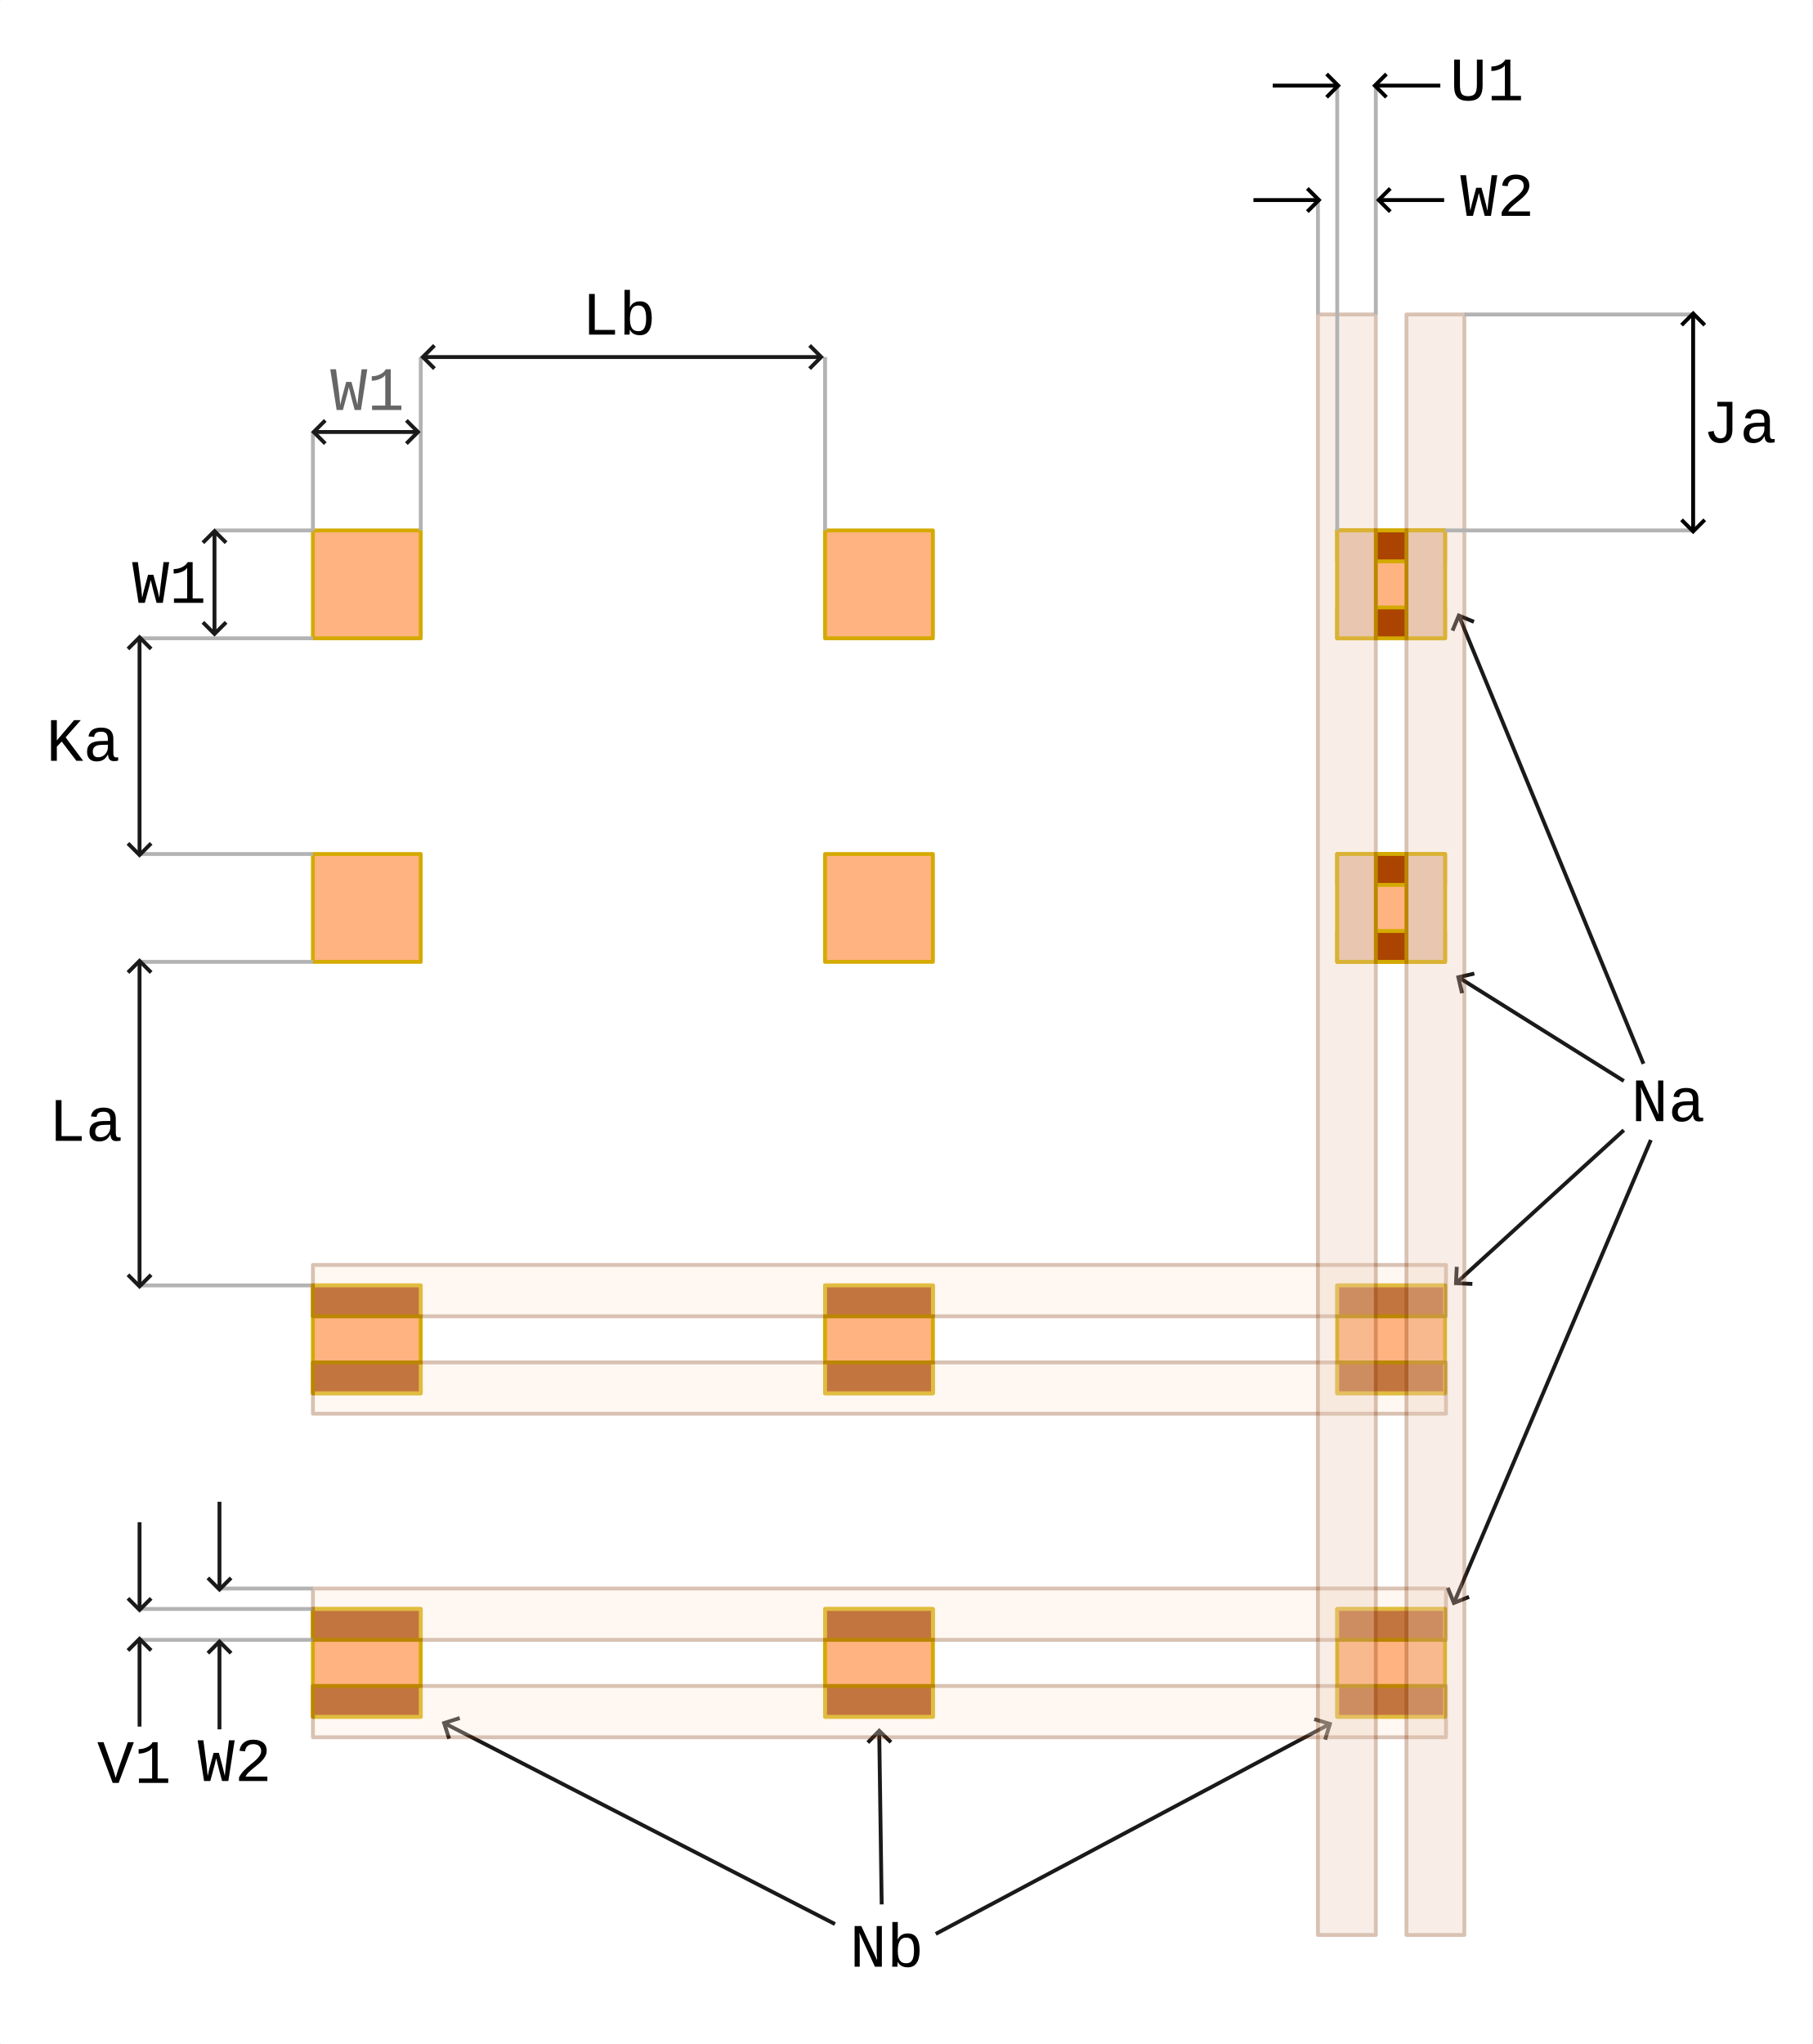
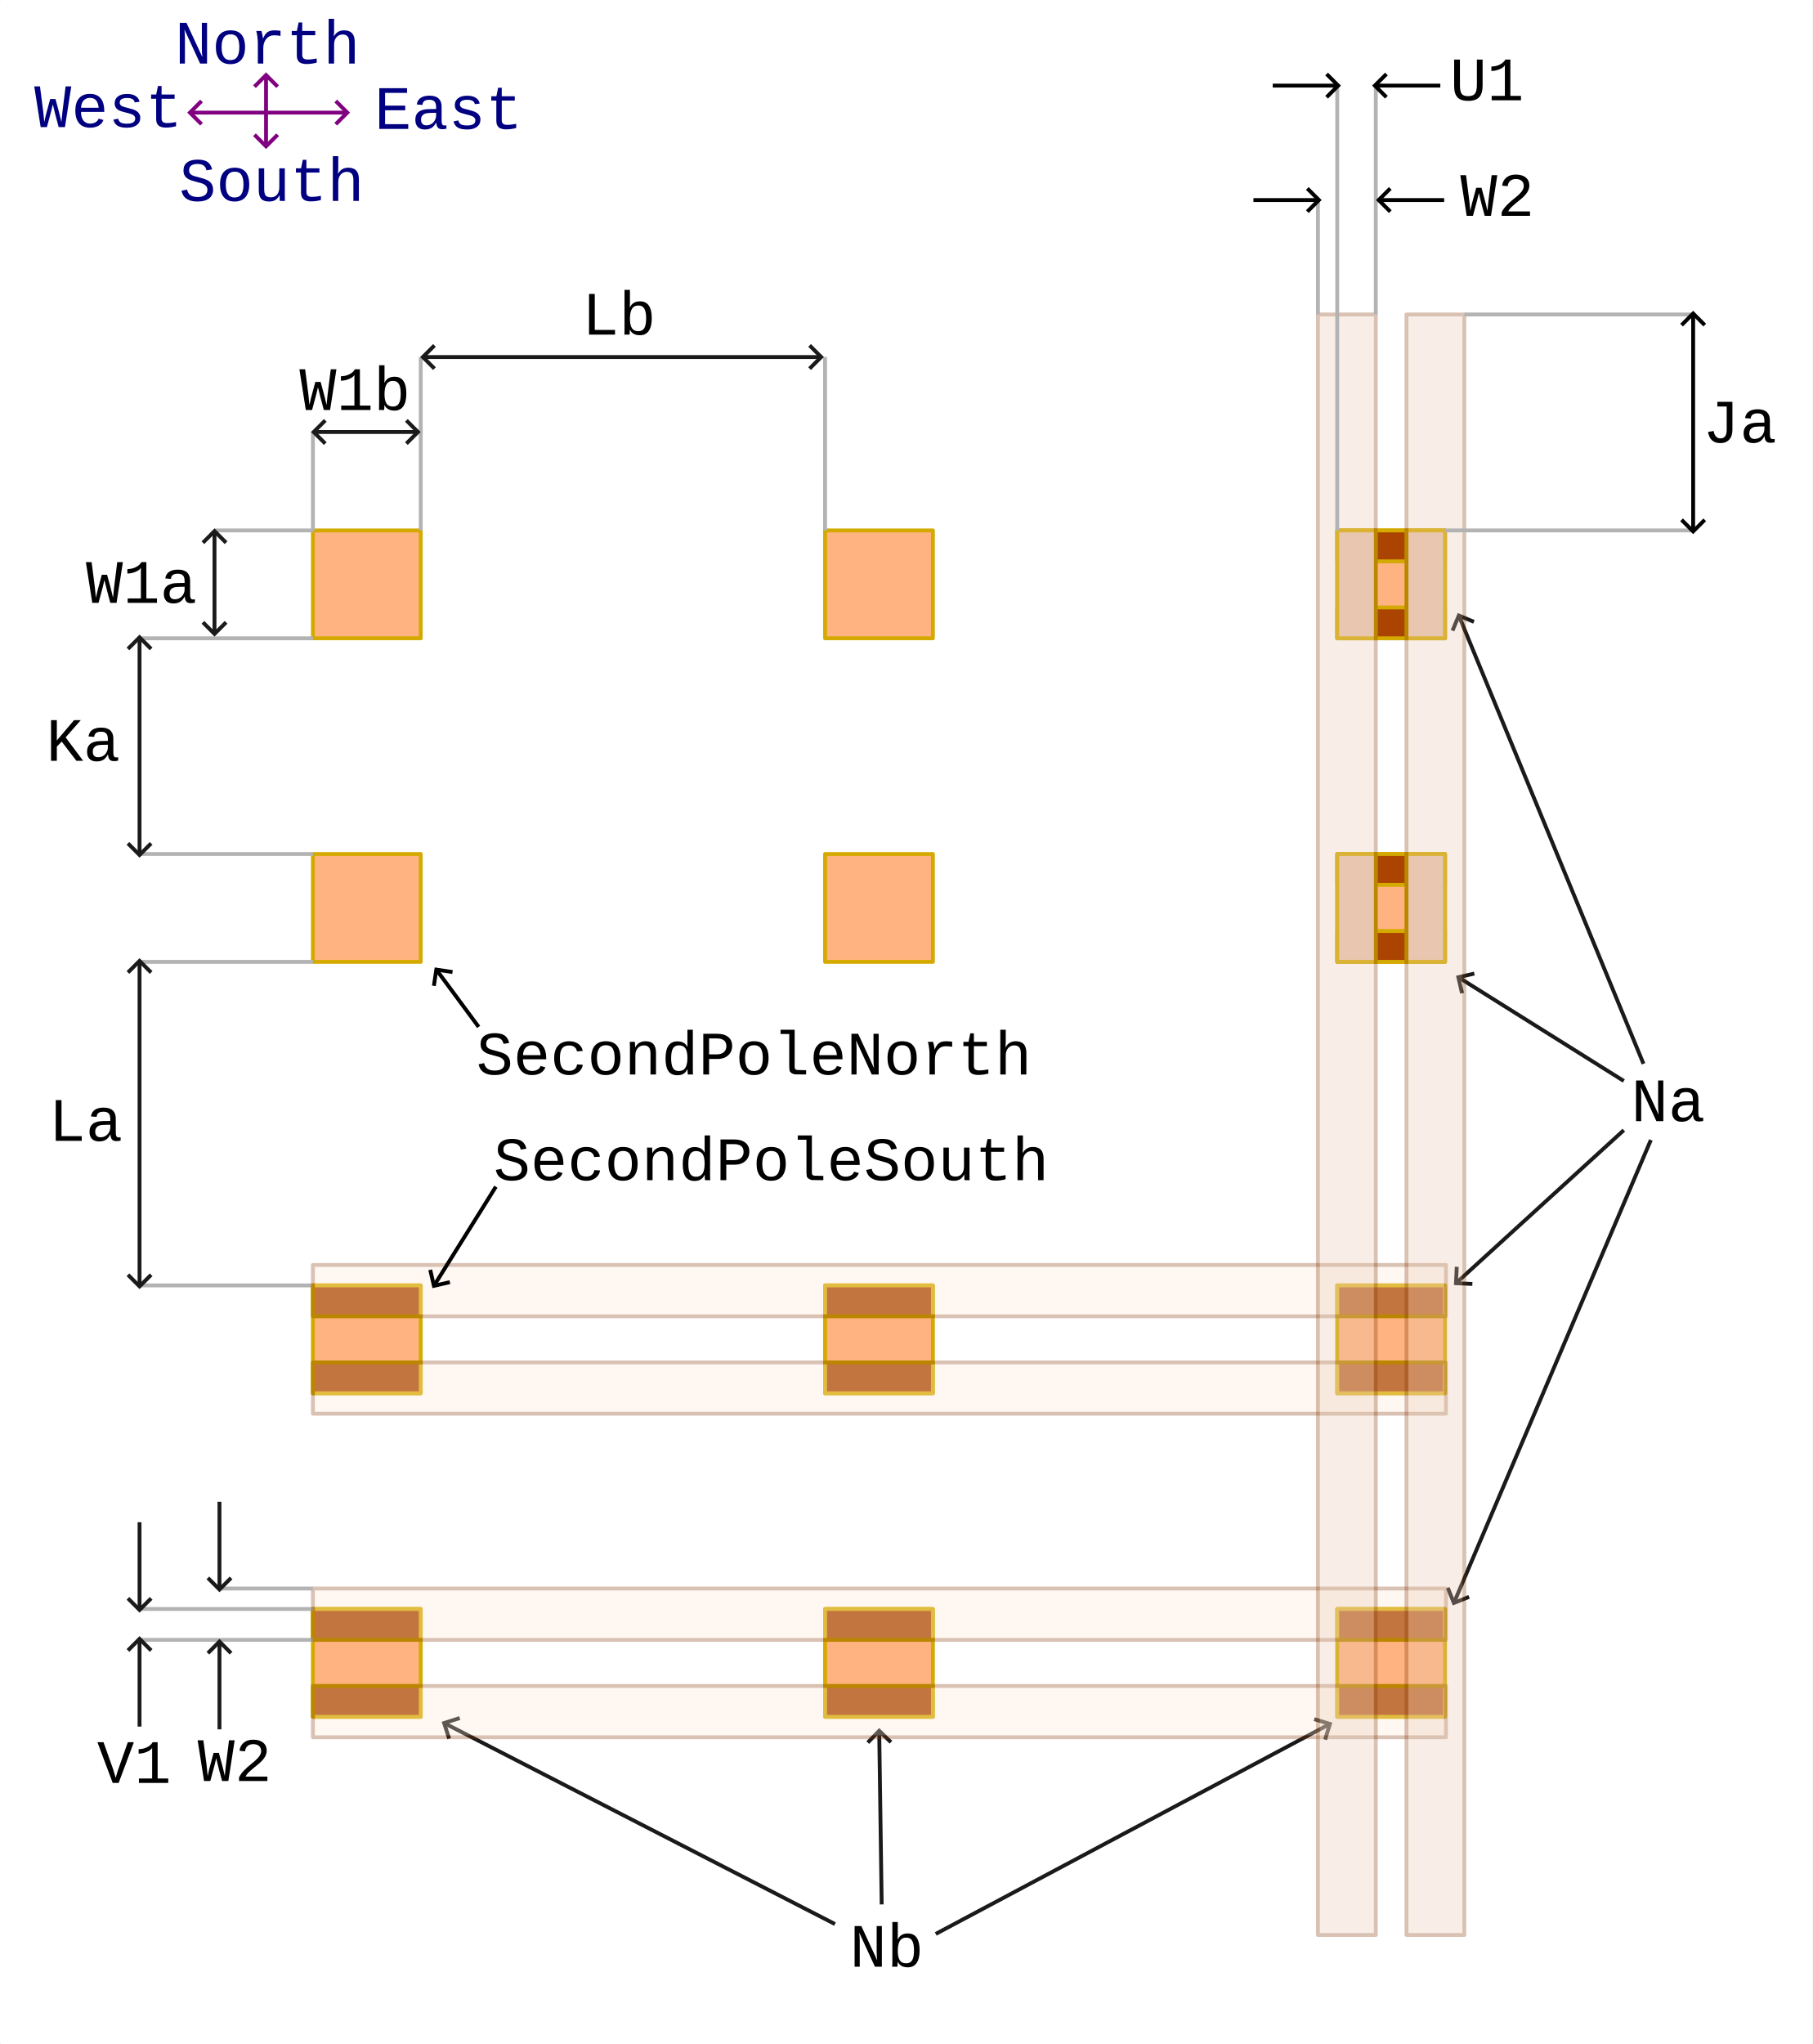
<svg xmlns="http://www.w3.org/2000/svg" width="469.884" height="529.769" viewBox="0 0 124.324 140.168" version="1.1" id="svg1">
  <defs id="defs1">
+     <rect x="7.008" y="105.754" width="74.537" height="33.128" id="rect36" />
+     <rect x="175.195" y="110.213" width="89.19" height="29.942" id="rect35" />
+     <rect x="88.553" y="138.882" width="82.819" height="22.935" id="rect31" />
+     <rect x="97.472" y="87.279" width="78.997" height="23.572" id="rect26" />
+     <rect x="200.04" y="372.687" width="167.55" height="24.846" id="rect25" />
+     <rect x="195.581" y="345.293" width="205.774" height="28.031" id="rect11" />
    <rect x="461.739" y="125.908" width="36.263" height="20.497" id="rect22" />
    <rect x="464.217" y="87.843" width="22.974" height="18.743" id="rect21" />
    <rect x="542.375" y="250.916" width="42.345" height="36.939" id="rect20" />
    <rect x="94.988" y="598.685" width="46.15" height="31.083" id="rect18" />
    <rect x="69.122" y="574.646" width="42.533" height="39.809" id="rect16" />
    <rect x="268.844" y="570.816" width="86.005" height="42.047" id="rect9" />
    <rect x="326.181" y="113.399" width="50.329" height="40.135" id="rect8" />
    <rect x="26.12" y="163.09" width="40.773" height="37.587" id="rect7" />
    <rect x="41.41" y="245.524" width="36.313" height="39.883" id="rect6" />
    <rect x="205.137" y="90.464" width="59.248" height="45.232" id="rect5" />
    <marker style="overflow:visible" id="ArrowWide" refX="0" refY="0" orient="auto-start-reverse" markerWidth="1" markerHeight="1" viewBox="0 0 1 1" preserveAspectRatio="xMidYMid">
      <path style="fill:none;stroke:context-stroke;stroke-width:1;stroke-linecap:butt" d="M 3,-3 0,0 3,3" transform="rotate(180,0.125,0)" id="path1" />
    </marker>
    <rect x="36.95" y="343.381" width="54.788" height="47.143" id="rect4" />
    <marker style="overflow:visible" id="ArrowWide-7" refX="0" refY="0" orient="auto-start-reverse" markerWidth="1" markerHeight="1" viewBox="0 0 1 1" preserveAspectRatio="xMidYMid">
      <path style="fill:none;stroke:context-stroke;stroke-width:1;stroke-linecap:butt" d="M 3,-3 0,0 3,3" transform="rotate(180,0.125,0)" id="path1-4" />
    </marker>
    <marker style="overflow:visible" id="ArrowWide-7-8" refX="0" refY="0" orient="auto-start-reverse" markerWidth="1" markerHeight="1" viewBox="0 0 1 1" preserveAspectRatio="xMidYMid">
      <path style="fill:none;stroke:context-stroke;stroke-width:1;stroke-linecap:butt" d="M 3,-3 0,0 3,3" transform="rotate(180,0.125,0)" id="path1-4-6" />
    </marker>
    <marker style="overflow:visible" id="ArrowWide-7-8-9" refX="0" refY="0" orient="auto-start-reverse" markerWidth="1" markerHeight="1" viewBox="0 0 1 1" preserveAspectRatio="xMidYMid">
      <path style="fill:none;stroke:context-stroke;stroke-width:1;stroke-linecap:butt" d="M 3,-3 0,0 3,3" transform="rotate(180,0.125,0)" id="path1-4-6-5" />
    </marker>
    <marker style="overflow:visible" id="ArrowWide-7-1" refX="0" refY="0" orient="auto-start-reverse" markerWidth="1" markerHeight="1" viewBox="0 0 1 1" preserveAspectRatio="xMidYMid">
      <path style="fill:none;stroke:context-stroke;stroke-width:1;stroke-linecap:butt" d="M 3,-3 0,0 3,3" transform="rotate(180,0.125,0)" id="path1-4-0" />
    </marker>
    <rect x="205.137" y="90.464" width="59.248" height="45.232" id="rect5-0" />
    <marker style="overflow:visible" id="ArrowWide-0" refX="0" refY="0" orient="auto-start-reverse" markerWidth="1" markerHeight="1" viewBox="0 0 1 1" preserveAspectRatio="xMidYMid">
      <path style="fill:none;stroke:context-stroke;stroke-width:1;stroke-linecap:butt" d="M 3,-3 0,0 3,3" transform="rotate(180,0.125,0)" id="path1-8" />
    </marker>
    <marker style="overflow:visible" id="ArrowWide-3" refX="0" refY="0" orient="auto-start-reverse" markerWidth="1" markerHeight="1" viewBox="0 0 1 1" preserveAspectRatio="xMidYMid">
      <path style="fill:none;stroke:context-stroke;stroke-width:1;stroke-linecap:butt" d="M 3,-3 0,0 3,3" transform="rotate(180,0.125,0)" id="path1-1" />
    </marker>
    <marker style="overflow:visible" id="ArrowWide-0-3" refX="0" refY="0" orient="auto-start-reverse" markerWidth="1" markerHeight="1" viewBox="0 0 1 1" preserveAspectRatio="xMidYMid">
      <path style="fill:none;stroke:context-stroke;stroke-width:1;stroke-linecap:butt" d="M 3,-3 0,0 3,3" transform="rotate(180,0.125,0)" id="path1-8-3" />
    </marker>
    <marker style="overflow:visible" id="ArrowWide-00" refX="0" refY="0" orient="auto-start-reverse" markerWidth="1" markerHeight="1" viewBox="0 0 1 1" preserveAspectRatio="xMidYMid">
      <path style="fill:none;stroke:context-stroke;stroke-width:1;stroke-linecap:butt" d="M 3,-3 0,0 3,3" transform="rotate(180,0.125,0)" id="path1-46" />
    </marker>
    <marker style="overflow:visible" id="ArrowWide-00-9" refX="0" refY="0" orient="auto-start-reverse" markerWidth="1" markerHeight="1" viewBox="0 0 1 1" preserveAspectRatio="xMidYMid">
      <path style="fill:none;stroke:context-stroke;stroke-width:1;stroke-linecap:butt" d="M 3,-3 0,0 3,3" transform="rotate(180,0.125,0)" id="path1-46-8" />
    </marker>
    <marker style="overflow:visible" id="ArrowWide-9" refX="0" refY="0" orient="auto-start-reverse" markerWidth="1" markerHeight="1" viewBox="0 0 1 1" preserveAspectRatio="xMidYMid">
      <path style="fill:none;stroke:context-stroke;stroke-width:1;stroke-linecap:butt" d="M 3,-3 0,0 3,3" transform="rotate(180,0.125,0)" id="path1-6" />
    </marker>
+     <marker style="overflow:visible" id="ArrowWide-75" refX="0" refY="0" orient="auto-start-reverse" markerWidth="1" markerHeight="1" viewBox="0 0 1 1" preserveAspectRatio="xMidYMid">
+       <path style="fill:none;stroke:context-stroke;stroke-width:1;stroke-linecap:butt" d="M 3,-3 0,0 3,3" transform="rotate(180,0.125,0)" id="path1-3" />
+     </marker>
  </defs>
  <g id="layer1" transform="translate(-19.08337,-21.44319)">
    <rect style="opacity:1;fill:#ffffff;stroke:#ffffff;stroke-width:0.265;stroke-linejoin:round;stroke-dasharray:none" id="rect23" width="124.059" height="139.904" x="19.216" y="21.575" />
    <rect style="fill:#ffb380;stroke:#d4aa00;stroke-width:0.265;stroke-linejoin:round" id="rect2" width="7.396" height="7.396" x="57.819" y="-118.202" transform="rotate(90)" />
    <rect style="fill:#ffb380;stroke:#d4aa00;stroke-width:0.265;stroke-linejoin:round" id="rect2-1" width="7.396" height="7.396" x="80.007" y="-118.202" transform="rotate(90)" />
    <rect style="fill:#ffb380;stroke:#d4aa00;stroke-width:0.265;stroke-linejoin:round" id="rect2-6" width="7.396" height="7.396" x="109.591" y="-118.202" transform="rotate(90)" />
    <rect style="fill:#ffb380;stroke:#d4aa00;stroke-width:0.265;stroke-linejoin:round" id="rect2-1-8" width="7.396" height="7.396" x="131.779" y="-118.202" transform="rotate(90)" />
    <rect style="fill:#ffb380;stroke:#d4aa00;stroke-width:0.265;stroke-linejoin:round" id="rect2-2" width="7.396" height="7.396" x="57.819" y="-83.073" transform="rotate(90)" />
    <rect style="fill:#ffb380;stroke:#d4aa00;stroke-width:0.265;stroke-linejoin:round" id="rect2-1-89" width="7.396" height="7.396" x="80.007" y="-83.073" transform="rotate(90)" />
    <rect style="fill:#ffb380;stroke:#d4aa00;stroke-width:0.265;stroke-linejoin:round" id="rect2-6-3" width="7.396" height="7.396" x="109.591" y="-83.073" transform="rotate(90)" />
    <rect style="fill:#ffb380;stroke:#d4aa00;stroke-width:0.265;stroke-linejoin:round" id="rect2-1-8-1" width="7.396" height="7.396" x="131.779" y="-83.073" transform="rotate(90)" />
    <rect style="fill:#ffb380;stroke:#d4aa00;stroke-width:0.265;stroke-linejoin:round" id="rect2-2-7" width="7.396" height="7.396" x="57.819" y="-47.943" transform="rotate(90)" />
    <rect style="fill:#ffb380;stroke:#d4aa00;stroke-width:0.265;stroke-linejoin:round" id="rect2-1-89-4" width="7.396" height="7.396" x="80.007" y="-47.943" transform="rotate(90)" />
    <rect style="fill:#ffb380;stroke:#d4aa00;stroke-width:0.265;stroke-linejoin:round" id="rect2-6-3-0" width="7.396" height="7.396" x="109.591" y="-47.943" transform="rotate(90)" />
    <rect style="fill:#ffb380;stroke:#d4aa00;stroke-width:0.265;stroke-linejoin:round" id="rect2-1-8-1-6" width="7.396" height="7.396" x="131.779" y="-47.943" transform="rotate(90)" />
    <text xml:space="preserve" transform="matrix(0.2645833,0,0,0.2645833,121.1935,3.708286)" id="text3" style="font-size:16px;line-height:normal;font-family:'Liberation Mono';-inkscape-font-specification:'Liberation Mono';text-decoration-color:#000000;white-space:pre;shape-inside:url(#rect4);display:inline;fill:#000000;stroke-width:1;-inkscape-stroke:none;stop-color:#000000">
-       <tspan x="36.949" y="357.617" id="tspan2">Na</tspan>
+       <tspan x="36.949" y="357.617" id="tspan1">Na</tspan>
    </text>
    <path style="fill:#ffb380;stroke:#b3b3b3;stroke-width:0.265;stroke-linejoin:round" d="M 40.548,65.215 H 28.655" id="path4" />
    <path style="fill:#ffb380;stroke:#b3b3b3;stroke-width:0.265;stroke-linejoin:round" d="M 40.548,80.007 H 28.655" id="path4-2" />
    <path style="fill:#ffb380;stroke:#b3b3b3;stroke-width:0.265;stroke-linejoin:round" d="M 40.548,87.403 H 28.655" id="path4-2-5" />
    <path style="fill:#ffb380;stroke:#b3b3b3;stroke-width:0.265;stroke-linejoin:round" d="M 40.548,109.591 H 28.655" id="path4-2-6" />
    <path style="fill:#ffb380;stroke:#1a1a1a;stroke-width:0.265;stroke-linejoin:round;stroke-dasharray:none;marker-start:url(#ArrowWide);marker-end:url(#ArrowWide)" d="m 28.655,87.403 v 22.188" id="path5" />
    <path style="fill:#ffb380;stroke:#1a1a1a;stroke-width:0.265;stroke-linejoin:round;stroke-dasharray:none;marker-start:url(#ArrowWide-7);marker-end:url(#ArrowWide-7)" d="M 28.655,65.215 V 80.007" id="path5-5" />
    <path style="fill:#ffb380;stroke:#b3b3b3;stroke-width:0.265;stroke-linejoin:round" d="M 40.548,57.819 H 33.796" id="path4-3" />
    <path style="fill:#ffb380;stroke:#1a1a1a;stroke-width:0.265;stroke-linejoin:round;stroke-dasharray:none;marker-start:url(#ArrowWide-7-8);marker-end:url(#ArrowWide-7-8)" d="m 33.796,57.931 v 6.916" id="path5-5-3" />
    <path style="fill:#ffb380;stroke:#b3b3b3;stroke-width:0.265;stroke-linejoin:round" d="M 40.548,57.819 V 51.067" id="path4-3-0" />
    <path style="fill:#ffb380;stroke:#b3b3b3;stroke-width:0.265;stroke-linejoin:round" d="M 47.943,45.926 V 57.819" id="path4-6" />
    <path style="fill:#ffb380;stroke:#b3b3b3;stroke-width:0.265;stroke-linejoin:round" d="M 75.677,45.926 V 57.819" id="path4-6-2" />
    <path style="fill:#ffb380;stroke:#1a1a1a;stroke-width:0.265;stroke-linejoin:round;stroke-dasharray:none;marker-start:url(#ArrowWide-7-8-9);marker-end:url(#ArrowWide-7-8-9)" d="M 47.686,51.067 H 40.665" id="path5-5-3-7" />
    <path style="fill:#ffb380;stroke:#1a1a1a;stroke-width:0.265;stroke-linejoin:round;stroke-dasharray:none;marker-start:url(#ArrowWide-7-1);marker-end:url(#ArrowWide-7-1)" d="M 75.344,45.926 H 48.155" id="path5-5-9" />
-     <text xml:space="preserve" transform="matrix(0.2645833,0,0,0.2645833,-26.12656,35.08155)" id="text5" style="font-size:16px;line-height:normal;font-family:'Liberation Mono';-inkscape-font-specification:'Liberation Mono';text-decoration-color:#000000;white-space:pre;shape-inside:url(#rect5);display:inline;fill:#000000;stroke-width:1;-inkscape-stroke:none;stop-color:#000000">
-       <tspan x="205.137" y="104.701" id="tspan3">W1</tspan>
+     <text xml:space="preserve" transform="matrix(0.2645833,0,0,0.2645833,-29.30156,35.08155)" id="text5" style="font-size:16px;line-height:normal;font-family:'Liberation Mono';-inkscape-font-specification:'Liberation Mono';text-decoration-color:#000000;white-space:pre;shape-inside:url(#rect5);display:inline;fill:#000000;stroke-width:1;-inkscape-stroke:none;stop-color:#000000">
+       <tspan x="205.137" y="104.701" id="tspan2">W1a</tspan>
    </text>
-     <text xml:space="preserve" transform="matrix(0.2645833,0,0,0.2645833,-12.53844,21.85732)" id="text5-7" style="font-size:16px;line-height:normal;font-family:'Liberation Mono';-inkscape-font-specification:'Liberation Mono';text-decoration-color:#000000;white-space:pre;shape-inside:url(#rect5-0);display:inline;fill:#666666;stroke-width:1;-inkscape-stroke:none;stop-color:#000000">
-       <tspan x="205.137" y="104.701" id="tspan4">W1</tspan>
+     <text xml:space="preserve" transform="matrix(0.2645833,0,0,0.2645833,-14.65511,21.85732)" id="text5-7" style="font-size:16px;line-height:normal;font-family:'Liberation Mono';-inkscape-font-specification:'Liberation Mono';text-decoration-color:#000000;white-space:pre;shape-inside:url(#rect5-0);display:inline;fill:#000000;stroke-width:1;-inkscape-stroke:none;stop-color:#000000">
+       <tspan x="205.137" y="104.701" id="tspan3">W1b</tspan>
    </text>
    <text xml:space="preserve" transform="matrix(0.2645833,0,0,0.2645833,11.29342,4.888195)" id="text6" style="font-size:16px;line-height:normal;font-family:'Liberation Mono';-inkscape-font-specification:'Liberation Mono';text-decoration-color:#000000;white-space:pre;shape-inside:url(#rect6);display:inline;fill:#000000;stroke-width:1;-inkscape-stroke:none;stop-color:#000000">
-       <tspan x="41.41" y="259.762" id="tspan5">Ka</tspan>
+       <tspan x="41.41" y="259.762" id="tspan4">Ka</tspan>
    </text>
    <text xml:space="preserve" transform="matrix(0.2645833,0,0,0.2645833,15.50738,52.7588)" id="text7" style="font-size:16px;line-height:normal;font-family:'Liberation Mono';-inkscape-font-specification:'Liberation Mono';text-decoration-color:#000000;white-space:pre;shape-inside:url(#rect7);display:inline;fill:#000000;stroke-width:1;-inkscape-stroke:none;stop-color:#000000">
-       <tspan x="26.119" y="177.326" id="tspan6">La</tspan>
+       <tspan x="26.119" y="177.326" id="tspan5">La</tspan>
    </text>
    <text xml:space="preserve" transform="matrix(0.2645833,0,0,0.2645833,-27.30647,10.61918)" id="text8" style="font-size:16px;line-height:normal;font-family:'Liberation Mono';-inkscape-font-specification:'Liberation Mono';text-decoration-color:#000000;white-space:pre;shape-inside:url(#rect8);display:inline;fill:#000000;stroke-width:1;-inkscape-stroke:none;stop-color:#000000">
-       <tspan x="326.18" y="127.635" id="tspan7">Lb</tspan>
+       <tspan x="326.18" y="127.635" id="tspan6">Lb</tspan>
    </text>
    <text xml:space="preserve" transform="matrix(0.2645833,0,0,0.2645833,6.236663,1.517026)" id="text9" style="font-size:16px;line-height:normal;font-family:'Liberation Mono';-inkscape-font-specification:'Liberation Mono';text-decoration-color:#000000;white-space:pre;shape-inside:url(#rect9);display:inline;fill:#000000;stroke-width:1;-inkscape-stroke:none;stop-color:#000000">
-       <tspan x="268.844" y="585.053" id="tspan8">Nb</tspan>
+       <tspan x="268.844" y="585.053" id="tspan7">Nb</tspan>
    </text>
    <path style="fill:#666666;stroke:#1a1a1a;stroke-width:0.265;stroke-linejoin:round;stroke-dasharray:none;marker-start:url(#ArrowWide)" d="m 49.606,139.633 26.751,13.755" id="path9" />
    <path style="fill:#666666;stroke:#1a1a1a;stroke-width:0.265;stroke-linejoin:round;stroke-dasharray:none;marker-start:url(#ArrowWide)" d="m 79.391,140.2 0.169,11.84" id="path10" />
    <path style="fill:#666666;stroke:#1a1a1a;stroke-width:0.265;stroke-linejoin:round;stroke-dasharray:none;marker-start:url(#ArrowWide)" d="M 110.246,139.694 83.268,154.062" id="path11" />
    <path style="fill:#666666;stroke:#1a1a1a;stroke-width:0.265;stroke-linejoin:round;stroke-dasharray:none;marker-start:url(#ArrowWide)" d="m 119.171,63.715 12.642,30.678" id="path12" />
    <path style="fill:#666666;stroke:#1a1a1a;stroke-width:0.265;stroke-linejoin:round;stroke-dasharray:none;marker-start:url(#ArrowWide)" d="m 119.171,88.493 11.293,7.079" id="path13" />
    <path style="fill:#666666;stroke:#1a1a1a;stroke-width:0.265;stroke-linejoin:round;stroke-dasharray:none;marker-start:url(#ArrowWide)" d="M 119.002,109.394 130.464,98.944" id="path14" />
    <path style="fill:#666666;stroke:#1a1a1a;stroke-width:0.265;stroke-linejoin:round;stroke-dasharray:none;marker-start:url(#ArrowWide)" d="M 118.834,131.307 132.318,99.618" id="path15" />
    <rect style="fill:#aa4400;stroke:#d4aa00;stroke-width:0.265;stroke-linejoin:round" id="rect2-1-8-1-6-9" width="2.117" height="7.396" x="131.779" y="-47.943" transform="rotate(90)" />
    <rect style="fill:#aa4400;stroke:#d4aa00;stroke-width:0.265;stroke-linejoin:round" id="rect2-1-8-1-6-9-3" width="2.117" height="7.396" x="137.059" y="-47.943" transform="rotate(90)" />
    <path style="fill:#ffb380;stroke:#b3b3b3;stroke-width:0.265;stroke-linejoin:round" d="M 40.548,131.779 H 28.655" id="path4-2-6-9" />
    <path style="fill:#ffb380;stroke:#b3b3b3;stroke-width:0.265;stroke-linejoin:round" d="M 40.548,133.896 H 28.655" id="path4-2-6-9-9" />
    <path style="fill:#aa4400;stroke:#1a1a1a;stroke-width:0.265;stroke-linejoin:round;stroke-dasharray:none;marker-start:url(#ArrowWide)" d="m 28.655,131.779 v -5.95" id="path16" />
    <path style="fill:#aa4400;stroke:#1a1a1a;stroke-width:0.265;stroke-linejoin:round;stroke-dasharray:none;marker-start:url(#ArrowWide-0)" d="m 28.655,133.896 v 5.95" id="path16-0" />
    <text xml:space="preserve" transform="matrix(0.2645833,0,0,0.2645833,7.458499,-12.10139)" id="text16" style="font-size:16px;line-height:normal;font-family:'Liberation Mono';-inkscape-font-specification:'Liberation Mono';text-decoration-color:#000000;white-space:pre;shape-inside:url(#rect16);display:inline;fill:#000000;stroke-width:1;-inkscape-stroke:none;stop-color:#000000">
-       <tspan x="69.123" y="588.883" id="tspan9">V1</tspan>
+       <tspan x="69.123" y="588.883" id="tspan8">V1</tspan>
    </text>
    <rect style="fill:#aa4400;stroke:#d4aa00;stroke-width:0.265;stroke-linejoin:round" id="rect2-1-8-1-6-9-5" width="2.117" height="7.396" x="131.779" y="-83.073" transform="rotate(90)" />
    <rect style="fill:#aa4400;stroke:#d4aa00;stroke-width:0.265;stroke-linejoin:round" id="rect2-1-8-1-6-9-3-6" width="2.117" height="7.396" x="137.059" y="-83.073" transform="rotate(90)" />
    <rect style="fill:#aa4400;stroke:#d4aa00;stroke-width:0.265;stroke-linejoin:round" id="rect2-1-8-1-6-9-8" width="2.117" height="7.396" x="109.591" y="-47.943" transform="rotate(90)" />
    <rect style="fill:#aa4400;stroke:#d4aa00;stroke-width:0.265;stroke-linejoin:round" id="rect2-1-8-1-6-9-3-4" width="2.117" height="7.396" x="114.871" y="-47.943" transform="rotate(90)" />
    <rect style="fill:#aa4400;stroke:#d4aa00;stroke-width:0.265;stroke-linejoin:round" id="rect2-1-8-1-6-9-0" width="2.117" height="7.396" x="109.591" y="-83.073" transform="rotate(90)" />
    <rect style="fill:#aa4400;stroke:#d4aa00;stroke-width:0.265;stroke-linejoin:round" id="rect2-1-8-1-6-9-3-44" width="2.117" height="7.396" x="114.871" y="-83.073" transform="rotate(90)" />
    <rect style="fill:#aa4400;stroke:#d4aa00;stroke-width:0.265;stroke-linejoin:round" id="rect2-1-8-1-6-9-31" width="2.117" height="7.396" x="131.779" y="-118.202" transform="rotate(90)" />
    <rect style="fill:#aa4400;stroke:#d4aa00;stroke-width:0.265;stroke-linejoin:round" id="rect2-1-8-1-6-9-3-7" width="2.117" height="7.396" x="137.059" y="-118.202" transform="rotate(90)" />
    <rect style="fill:#aa4400;stroke:#d4aa00;stroke-width:0.265;stroke-linejoin:round" id="rect2-1-8-1-6-9-1" width="2.117" height="7.396" x="109.591" y="-118.202" transform="rotate(90)" />
    <rect style="fill:#aa4400;stroke:#d4aa00;stroke-width:0.265;stroke-linejoin:round" id="rect2-1-8-1-6-9-3-78" width="2.117" height="7.396" x="114.871" y="-118.202" transform="rotate(90)" />
    <rect style="opacity:0.3;fill:#ffe6d5;stroke:#803300;stroke-width:0.265;stroke-linejoin:round;stroke-dasharray:none" id="rect17" width="77.718" height="3.518" x="40.548" y="130.378" />
    <rect style="opacity:0.3;fill:#ffe6d5;stroke:#803300;stroke-width:0.265;stroke-linejoin:round;stroke-dasharray:none" id="rect17-8" width="77.718" height="3.518" x="40.548" y="137.059" />
    <path style="fill:#ffb380;stroke:#b3b3b3;stroke-width:0.265;stroke-linejoin:round" d="M 40.548,130.378 H 34.138" id="path4-2-6-9-3" />
    <path style="fill:#aa4400;stroke:#1a1a1a;stroke-width:0.265;stroke-linejoin:round;stroke-dasharray:none;marker-start:url(#ArrowWide-3)" d="m 34.138,130.378 v -5.95" id="path16-6" />
    <path style="fill:#aa4400;stroke:#1a1a1a;stroke-width:0.265;stroke-linejoin:round;stroke-dasharray:none;marker-start:url(#ArrowWide-0-3)" d="m 34.138,134.082 v 5.95" id="path16-0-0" />
    <text xml:space="preserve" transform="matrix(0.2645833,0,0,0.2645833,7.508896,-18.59346)" id="text17" style="font-size:16px;line-height:normal;font-family:'Liberation Mono';-inkscape-font-specification:'Liberation Mono';text-decoration-color:#000000;white-space:pre;shape-inside:url(#rect18);display:inline;fill:#000000;stroke-width:1;-inkscape-stroke:none;stop-color:#000000">
-       <tspan x="94.988" y="612.92" id="tspan10">W2</tspan>
+       <tspan x="94.988" y="612.92" id="tspan9">W2</tspan>
    </text>
    <rect style="opacity:0.3;fill:#ffe6d5;stroke:#803300;stroke-width:0.265;stroke-linejoin:round;stroke-dasharray:none" id="rect17-9" width="77.718" height="3.518" x="40.548" y="108.19" />
    <rect style="opacity:0.3;fill:#ffe6d5;stroke:#803300;stroke-width:0.265;stroke-linejoin:round;stroke-dasharray:none" id="rect17-8-7" width="77.718" height="3.518" x="40.548" y="114.871" />
    <rect style="fill:#aa4400;stroke:#d4aa00;stroke-width:0.265;stroke-linejoin:round" id="rect2-1-8-1-6-9-31-3" width="2.117" height="7.396" x="57.819" y="-118.202" transform="rotate(90)" />
    <rect style="fill:#aa4400;stroke:#d4aa00;stroke-width:0.265;stroke-linejoin:round" id="rect2-1-8-1-6-9-3-7-0" width="2.117" height="7.396" x="63.098" y="-118.202" transform="rotate(90)" />
    <rect style="fill:#e9c6af;stroke:#d4aa00;stroke-width:0.265;stroke-linejoin:round" id="rect2-1-8-1-6-9-31-3-0" width="2.646" height="7.396" x="110.807" y="57.819" />
    <rect style="fill:#e9c6af;stroke:#d4aa00;stroke-width:0.265;stroke-linejoin:round" id="rect2-1-8-1-6-9-31-3-0-9" width="2.646" height="7.396" x="115.557" y="57.819" />
    <rect style="fill:#aa4400;stroke:#d4aa00;stroke-width:0.265;stroke-linejoin:round" id="rect2-1-8-1-6-9-31-3-7" width="2.117" height="7.396" x="80.007" y="-118.202" transform="rotate(90)" />
    <rect style="fill:#aa4400;stroke:#d4aa00;stroke-width:0.265;stroke-linejoin:round" id="rect2-1-8-1-6-9-3-7-0-5" width="2.117" height="7.396" x="85.286" y="-118.202" transform="rotate(90)" />
    <rect style="fill:#e9c6af;stroke:#d4aa00;stroke-width:0.265;stroke-linejoin:round" id="rect2-1-8-1-6-9-31-3-0-4" width="2.646" height="7.396" x="110.807" y="80.007" />
    <rect style="fill:#e9c6af;stroke:#d4aa00;stroke-width:0.265;stroke-linejoin:round" id="rect2-1-8-1-6-9-31-3-0-9-8" width="2.646" height="7.396" x="115.557" y="80.007" />
    <rect style="opacity:0.3;fill:#e9c6af;stroke:#803300;stroke-width:0.265;stroke-linejoin:round;stroke-dasharray:none" id="rect19" width="3.969" height="111.125" x="115.557" y="43.008" />
    <rect style="opacity:0.3;fill:#e9c6af;stroke:#803300;stroke-width:0.265;stroke-linejoin:round;stroke-dasharray:none" id="rect19-4" width="3.969" height="111.125" x="109.484" y="43.008" />
    <path style="fill:#ffb380;stroke:#b3b3b3;stroke-width:0.265;stroke-linejoin:round" d="M 135.22,57.819 H 118.202" id="path4-6-2-6" />
    <path style="fill:#ffb380;stroke:#b3b3b3;stroke-width:0.265;stroke-linejoin:round" d="M 135.22,43.008 H 119.525" id="path4-6-2-6-8" />
    <path style="opacity:1;fill:#e9c6af;stroke:#000000;stroke-width:0.265;stroke-linejoin:round;stroke-dasharray:none;marker-start:url(#ArrowWide);marker-end:url(#ArrowWide)" d="M 135.22,43.008 V 57.819" id="path19" />
    <text xml:space="preserve" transform="matrix(0.2645833,0,0,0.2645833,-7.628085,-18.3677)" id="text19" style="font-size:16px;line-height:normal;font-family:'Liberation Mono';-inkscape-font-specification:'Liberation Mono';text-decoration-color:#000000;white-space:pre;shape-inside:url(#rect20);display:inline;fill:#000000;stroke-width:1;-inkscape-stroke:none;stop-color:#000000">
-       <tspan x="542.375" y="265.152" id="tspan11">Ja</tspan>
+       <tspan x="542.375" y="265.152" id="tspan10">Ja</tspan>
    </text>
    <path style="fill:#ffb380;stroke:#b3b3b3;stroke-width:0.265;stroke-linejoin:round" d="M 113.453,27.314 V 43.008" id="path4-6-2-6-8-0" />
    <path style="fill:#ffb380;stroke:#b3b3b3;stroke-width:0.265;stroke-linejoin:round" d="M 110.807,27.314 V 57.819" id="path4-6-2-6-8-0-6" />
    <path style="fill:#ffb380;stroke:#b3b3b3;stroke-width:0.265;stroke-linejoin:round" d="m 109.484,35.161 v 7.847" id="path4-6-2-6-8-0-3" />
    <path style="opacity:1;fill:#e9c6af;stroke:#000000;stroke-width:0.265;stroke-linejoin:round;stroke-dasharray:none;marker-start:url(#ArrowWide)" d="m 113.453,27.314 h 4.425" id="path20" />
    <path style="fill:#e9c6af;stroke:#000000;stroke-width:0.265;stroke-linejoin:round;stroke-dasharray:none;marker-start:url(#ArrowWide-00)" d="m 110.807,27.314 h -4.425" id="path20-7" />
    <path style="fill:#e9c6af;stroke:#000000;stroke-width:0.265;stroke-linejoin:round;stroke-dasharray:none;marker-start:url(#ArrowWide-00-9)" d="m 109.484,35.161 h -4.425" id="path20-7-8" />
    <path style="fill:#e9c6af;stroke:#000000;stroke-width:0.265;stroke-linejoin:round;stroke-dasharray:none;marker-start:url(#ArrowWide-9)" d="m 113.717,35.161 h 4.425" id="path20-76" />
    <text xml:space="preserve" transform="matrix(0.2645833,0,0,0.2645833,-4.290798,1.311077)" id="text20" style="font-size:16px;line-height:normal;font-family:'Liberation Mono';-inkscape-font-specification:'Liberation Mono';text-decoration-color:#000000;white-space:pre;shape-inside:url(#rect21);fill:#000000;stroke-width:1;-inkscape-stroke:none;stop-color:#000000">
-       <tspan x="464.217" y="102.08" id="tspan12">U1</tspan>
+       <tspan x="464.217" y="102.08" id="tspan11">U1</tspan>
    </text>
    <text xml:space="preserve" transform="matrix(0.2645833,0,0,0.2645833,-2.920126,-0.8343218)" id="text21" style="font-size:16px;line-height:normal;font-family:'Liberation Mono';-inkscape-font-specification:'Liberation Mono';text-decoration-color:#000000;white-space:pre;shape-inside:url(#rect22);fill:#000000;stroke-width:1;-inkscape-stroke:none;stop-color:#000000">
-       <tspan x="461.74" y="140.145" id="tspan13">W2</tspan>
+       <tspan x="461.74" y="140.145" id="tspan12">W2</tspan>
    </text>
+     <text xml:space="preserve" transform="scale(0.2645833)" id="text2" style="font-size:16px;line-height:normal;font-family:'Liberation Mono';-inkscape-font-specification:'Liberation Mono';text-decoration-color:#000000;white-space:pre;shape-inside:url(#rect11);fill:#000000;stroke-width:1;-inkscape-stroke:none;stop-color:#000000">
+       <tspan x="195.58" y="359.529" id="tspan13">SecondPoleNorth</tspan>
+     </text>
+     <text xml:space="preserve" transform="scale(0.2645833)" id="text22" style="font-size:16px;line-height:normal;font-family:'Liberation Mono';-inkscape-font-specification:'Liberation Mono';text-decoration-color:#000000;white-space:pre;shape-inside:url(#rect25);fill:#000000;stroke-width:1;-inkscape-stroke:none;stop-color:#000000">
+       <tspan x="200.041" y="386.924" id="tspan14">SecondPoleSouth</tspan>
+     </text>
+     <path style="fill:none;stroke:#000000;stroke-width:0.265;stroke-linejoin:round;marker-start:url(#ArrowWide)" d="m 49.051,87.988 2.865,3.877" id="path25" />
+     <path style="fill:none;stroke:#000000;stroke-width:0.265;stroke-linejoin:round;marker-start:url(#ArrowWide)" d="m 48.882,109.563 4.214,-6.742" id="path26" />
+     <text xml:space="preserve" transform="matrix(0.2645833,0,0,0.2645833,5.291667,-1.058333)" id="text26" style="font-size:16px;line-height:normal;font-family:'Liberation Mono';-inkscape-font-specification:'Liberation Mono';text-decoration-color:#000000;white-space:pre;shape-inside:url(#rect26);fill:#000080;stroke-width:1;-inkscape-stroke:none;stop-color:#000000">
+       <tspan x="97.473" y="101.516" id="tspan15">North</tspan>
+     </text>
+     <text xml:space="preserve" transform="matrix(0.2645833,0,0,0.2645833,7.9375,-5.291667)" id="text30" style="font-size:16px;line-height:normal;font-family:'Liberation Mono';-inkscape-font-specification:'Liberation Mono';text-decoration-color:#000000;white-space:pre;shape-inside:url(#rect31);fill:#000080;stroke-width:1;-inkscape-stroke:none;stop-color:#000000">
+       <tspan x="88.553" y="153.117" id="tspan16">South</tspan>
+     </text>
+     <text xml:space="preserve" transform="matrix(0.2645833,0,0,0.2645833,-1.5875,-2.645834)" id="text31" style="font-size:16px;line-height:normal;font-family:'Liberation Mono';-inkscape-font-specification:'Liberation Mono';text-decoration-color:#000000;white-space:pre;shape-inside:url(#rect35);fill:#000080;stroke-width:1;-inkscape-stroke:none;stop-color:#000000">
+       <tspan x="175.195" y="124.449" id="tspan17">East</tspan>
+     </text>
+     <text xml:space="preserve" transform="matrix(0.2645833,0,0,0.2645833,19.57917,-1.5875)" id="text35" style="font-size:16px;line-height:normal;font-family:'Liberation Mono';-inkscape-font-specification:'Liberation Mono';text-decoration-color:#000000;white-space:pre;shape-inside:url(#rect36);fill:#000080;stroke-width:1;-inkscape-stroke:none;stop-color:#000000">
+       <tspan x="7.008" y="119.99" id="tspan18">West</tspan>
+     </text>
+     <path style="fill:#000080;stroke:#800080;stroke-width:0.265;stroke-linejoin:round;marker-start:url(#ArrowWide);marker-end:url(#ArrowWide)" d="M 32.178,29.165 H 42.841" id="path36" />
+     <path style="fill:#000080;stroke:#800080;stroke-width:0.265;stroke-linejoin:round;marker-start:url(#ArrowWide-75);marker-end:url(#ArrowWide-75)" d="m 37.332,26.657 v 4.754" id="path36-9" />
  </g>
</svg>
